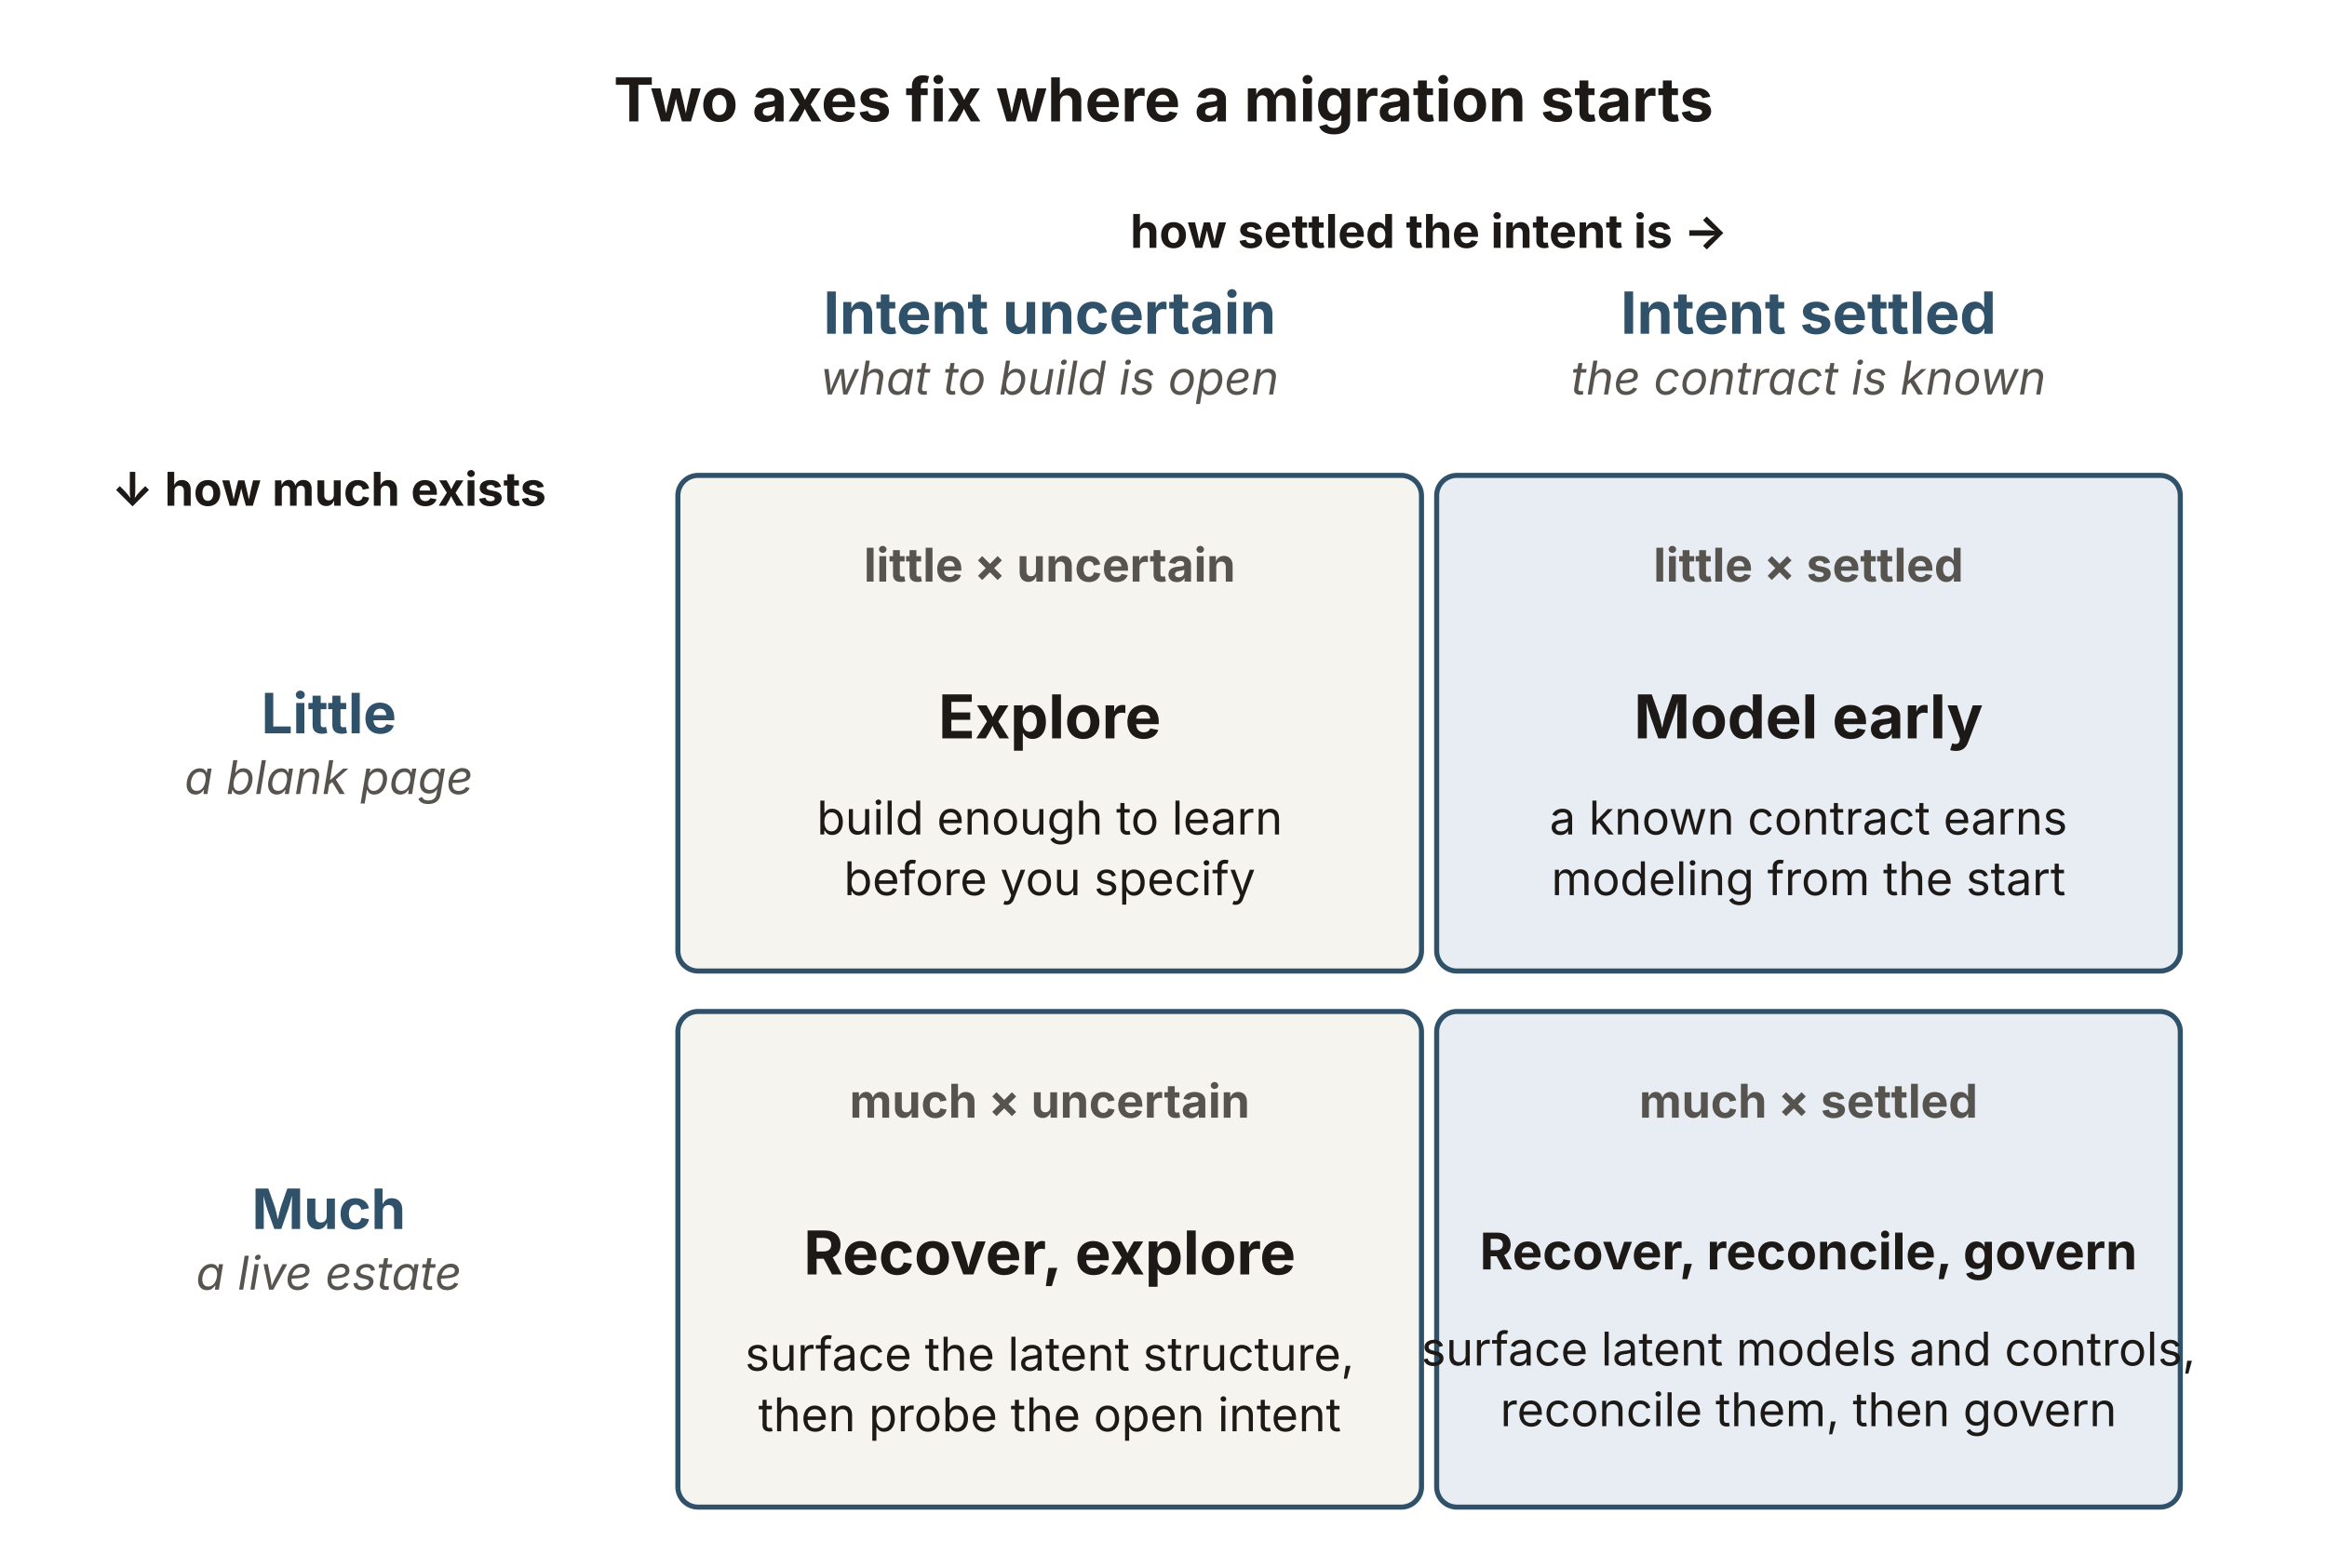
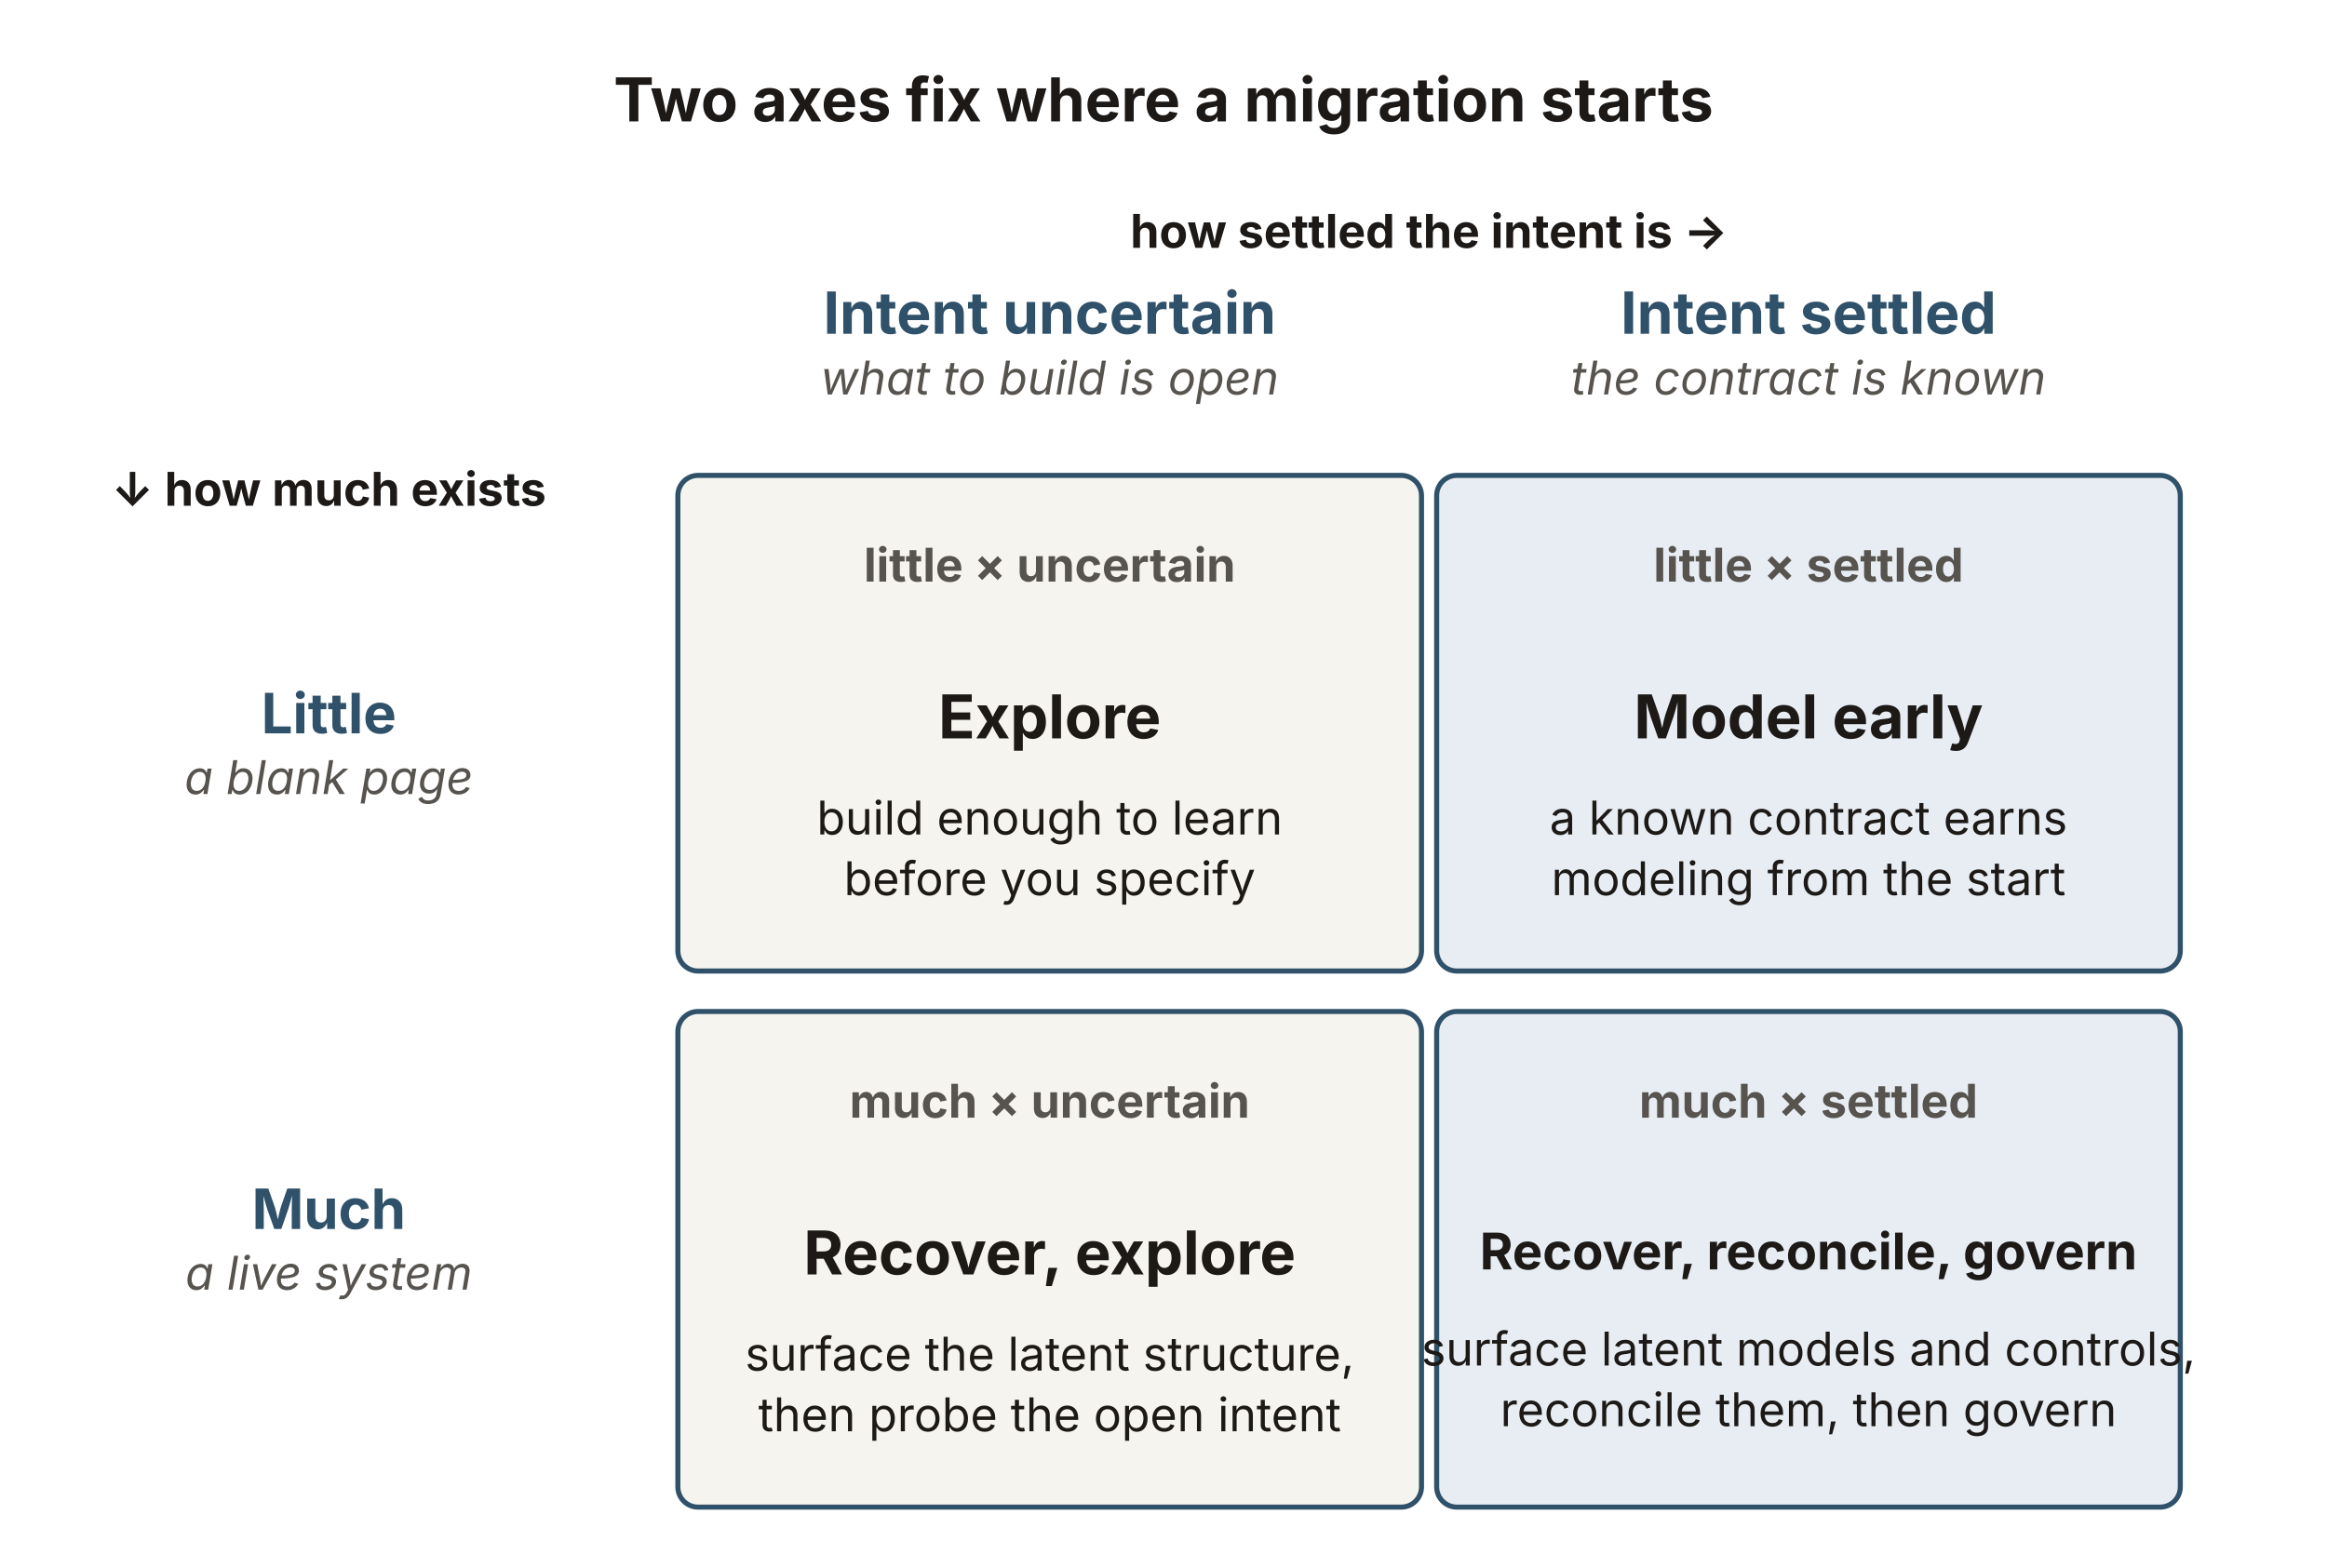
<svg xmlns="http://www.w3.org/2000/svg" viewBox="0 0 920 620" width="920" height="620" role="img" aria-labelledby="mgTitle mgDesc" font-family="'Source Sans 3', -apple-system, 'Segoe UI', sans-serif">
  <text x="460" y="48" text-anchor="middle" font-size="23.92" font-weight="700" fill="#1c1917">Two axes fix where a migration starts</text>
  <text x="565" y="98" text-anchor="middle" font-size="18.4" font-weight="700" fill="#1c1917">how settled the intent is →</text>
  <text x="415" y="132" text-anchor="middle" font-size="23" font-weight="700" fill="#2f5169">Intent uncertain</text>
  <text x="415" y="156" text-anchor="middle" font-size="18.4" font-style="italic" fill="#57534e">what to build is open</text>
  <text x="715" y="132" text-anchor="middle" font-size="23" font-weight="700" fill="#2f5169">Intent settled</text>
  <text x="715" y="156" text-anchor="middle" font-size="18.4" font-style="italic" fill="#57534e">the contract is known</text>
  <text x="130" y="200" text-anchor="middle" font-size="18.4" font-weight="700" fill="#1c1917">↓ how much exists</text>
  <text x="130" y="290" text-anchor="middle" font-size="22" font-weight="700" fill="#2f5169">Little</text>
  <text x="130" y="314" text-anchor="middle" font-size="18.4" font-style="italic" fill="#57534e">a blank page</text>
  <text x="130" y="486" text-anchor="middle" font-size="22" font-weight="700" fill="#2f5169">Much</text>
-   <text x="130" y="510" text-anchor="middle" font-size="18.4" font-style="italic" fill="#57534e">a live estate</text>
+   <text x="130" y="510" text-anchor="middle" font-size="18.4" font-style="italic" fill="#57534e">a live system</text>
  <g fill="#f6f4ef" stroke="#2f5169" stroke-width="2">
    <rect x="268" y="188" width="294" height="196" rx="8" />
    <rect x="268" y="400" width="294" height="196" rx="8" />
  </g>
  <g fill="#e7edf3" stroke="#2f5169" stroke-width="2">
    <rect x="568" y="188" width="294" height="196" rx="8" />
    <rect x="568" y="400" width="294" height="196" rx="8" />
  </g>
  <text x="415" y="230" text-anchor="middle" font-size="18.4" font-weight="700" fill="#57534e">little × uncertain</text>
  <text x="415" y="292" text-anchor="middle" font-size="23.92" font-weight="700" fill="#1c1917">Explore</text>
  <text x="415" y="330" text-anchor="middle" font-size="18.4" fill="#1c1917">build enough to learn</text>
  <text x="415" y="354" text-anchor="middle" font-size="18.4" fill="#1c1917">before you specify</text>
  <text x="715" y="230" text-anchor="middle" font-size="18.4" font-weight="700" fill="#57534e">little × settled</text>
  <text x="715" y="292" text-anchor="middle" font-size="23.92" font-weight="700" fill="#1c1917">Model early</text>
  <text x="715" y="330" text-anchor="middle" font-size="18.4" fill="#1c1917">a known contract earns</text>
  <text x="715" y="354" text-anchor="middle" font-size="18.4" fill="#1c1917">modeling from the start</text>
  <text x="415" y="442" text-anchor="middle" font-size="18.4" font-weight="700" fill="#57534e">much × uncertain</text>
  <text x="415" y="504" text-anchor="middle" font-size="23.92" font-weight="700" fill="#1c1917">Recover, explore</text>
  <text x="415" y="542" text-anchor="middle" font-size="18.4" fill="#1c1917">surface the latent structure,</text>
  <text x="415" y="566" text-anchor="middle" font-size="18.4" fill="#1c1917">then probe the open intent</text>
  <text x="715" y="442" text-anchor="middle" font-size="18.4" font-weight="700" fill="#57534e">much × settled</text>
  <text x="715" y="502" text-anchor="middle" font-size="20" font-weight="700" fill="#1c1917">Recover, reconcile, govern</text>
  <text x="715" y="540" text-anchor="middle" font-size="18.4" fill="#1c1917">surface latent models and controls,</text>
  <text x="715" y="564" text-anchor="middle" font-size="18.4" fill="#1c1917">reconcile them, then govern</text>
</svg>
